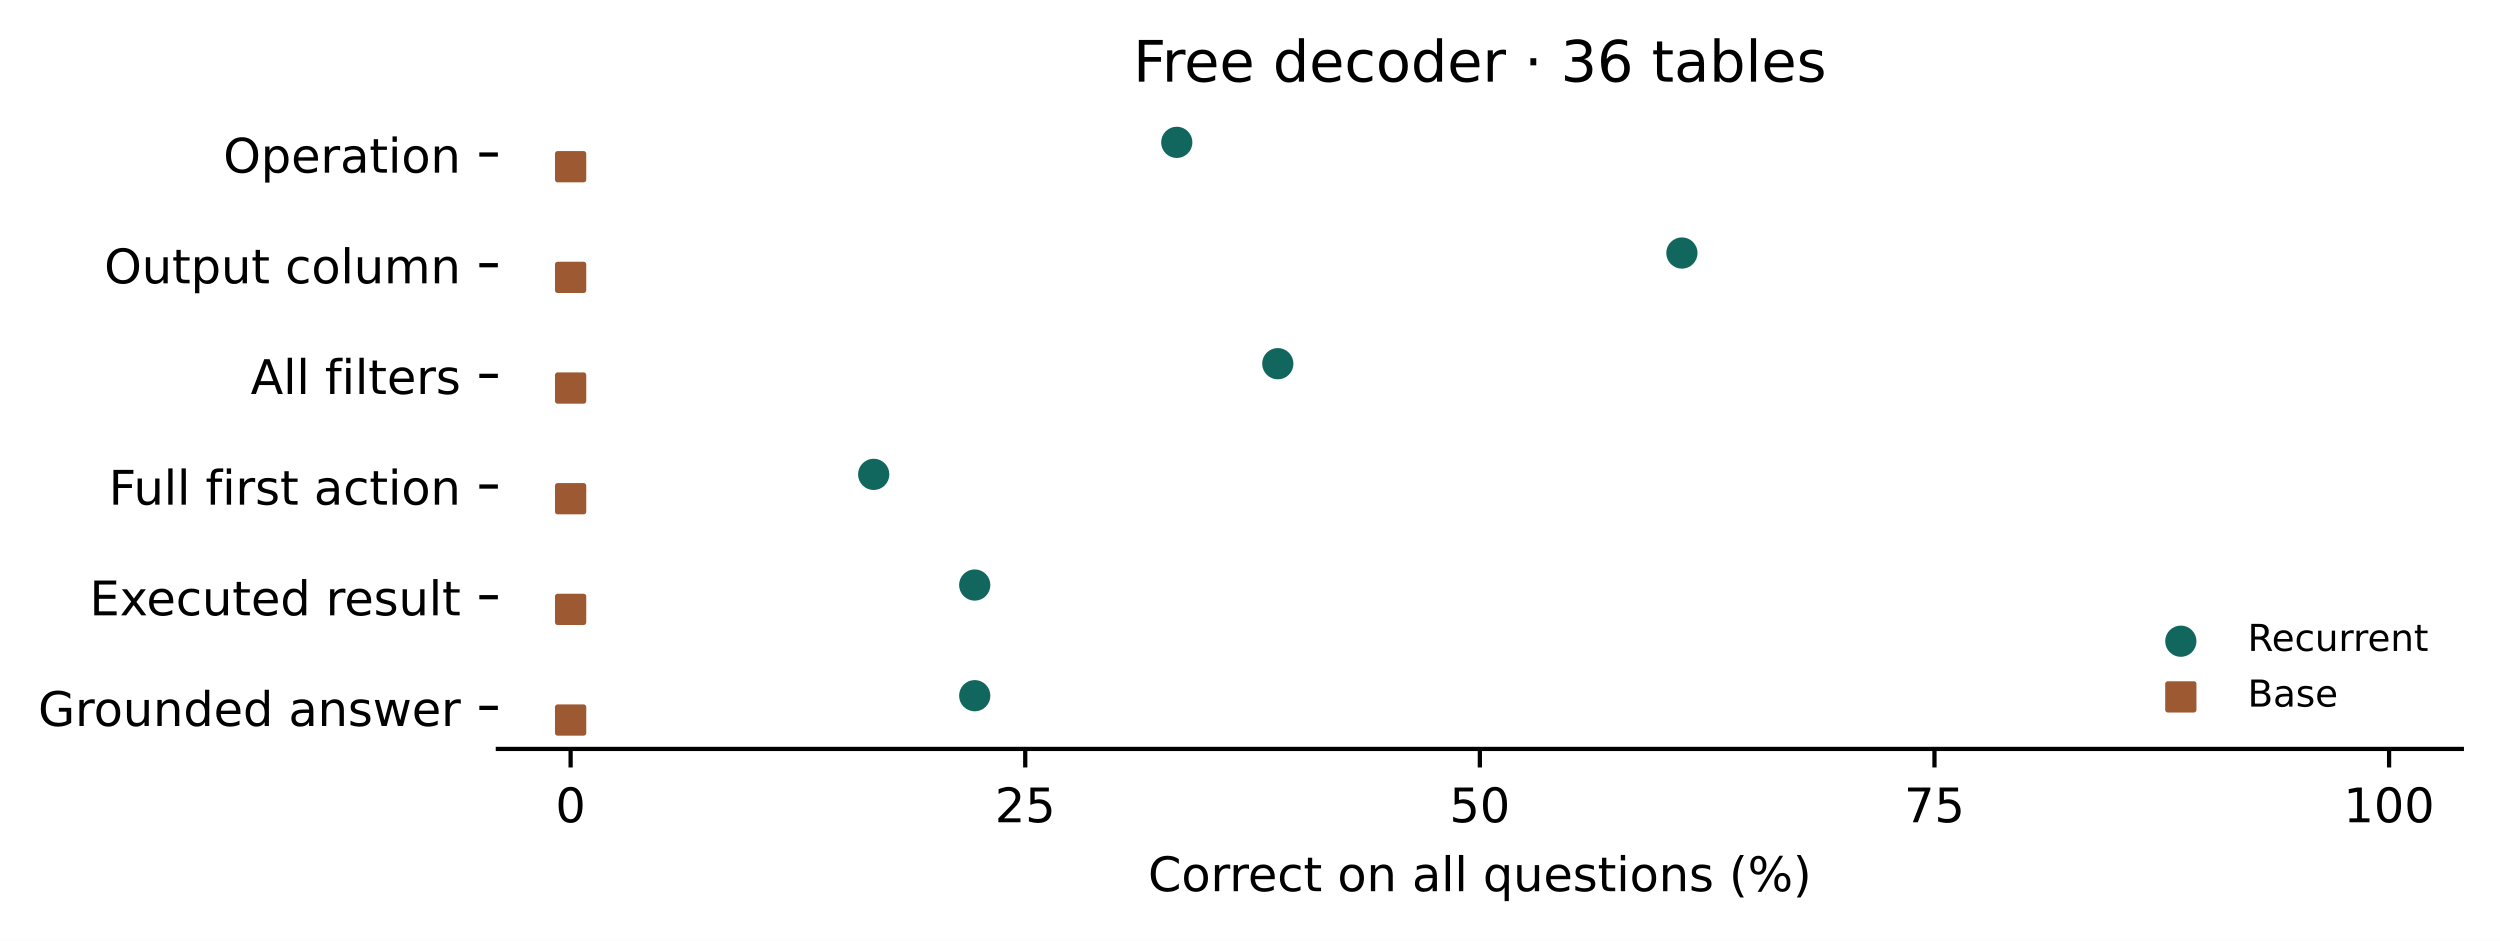
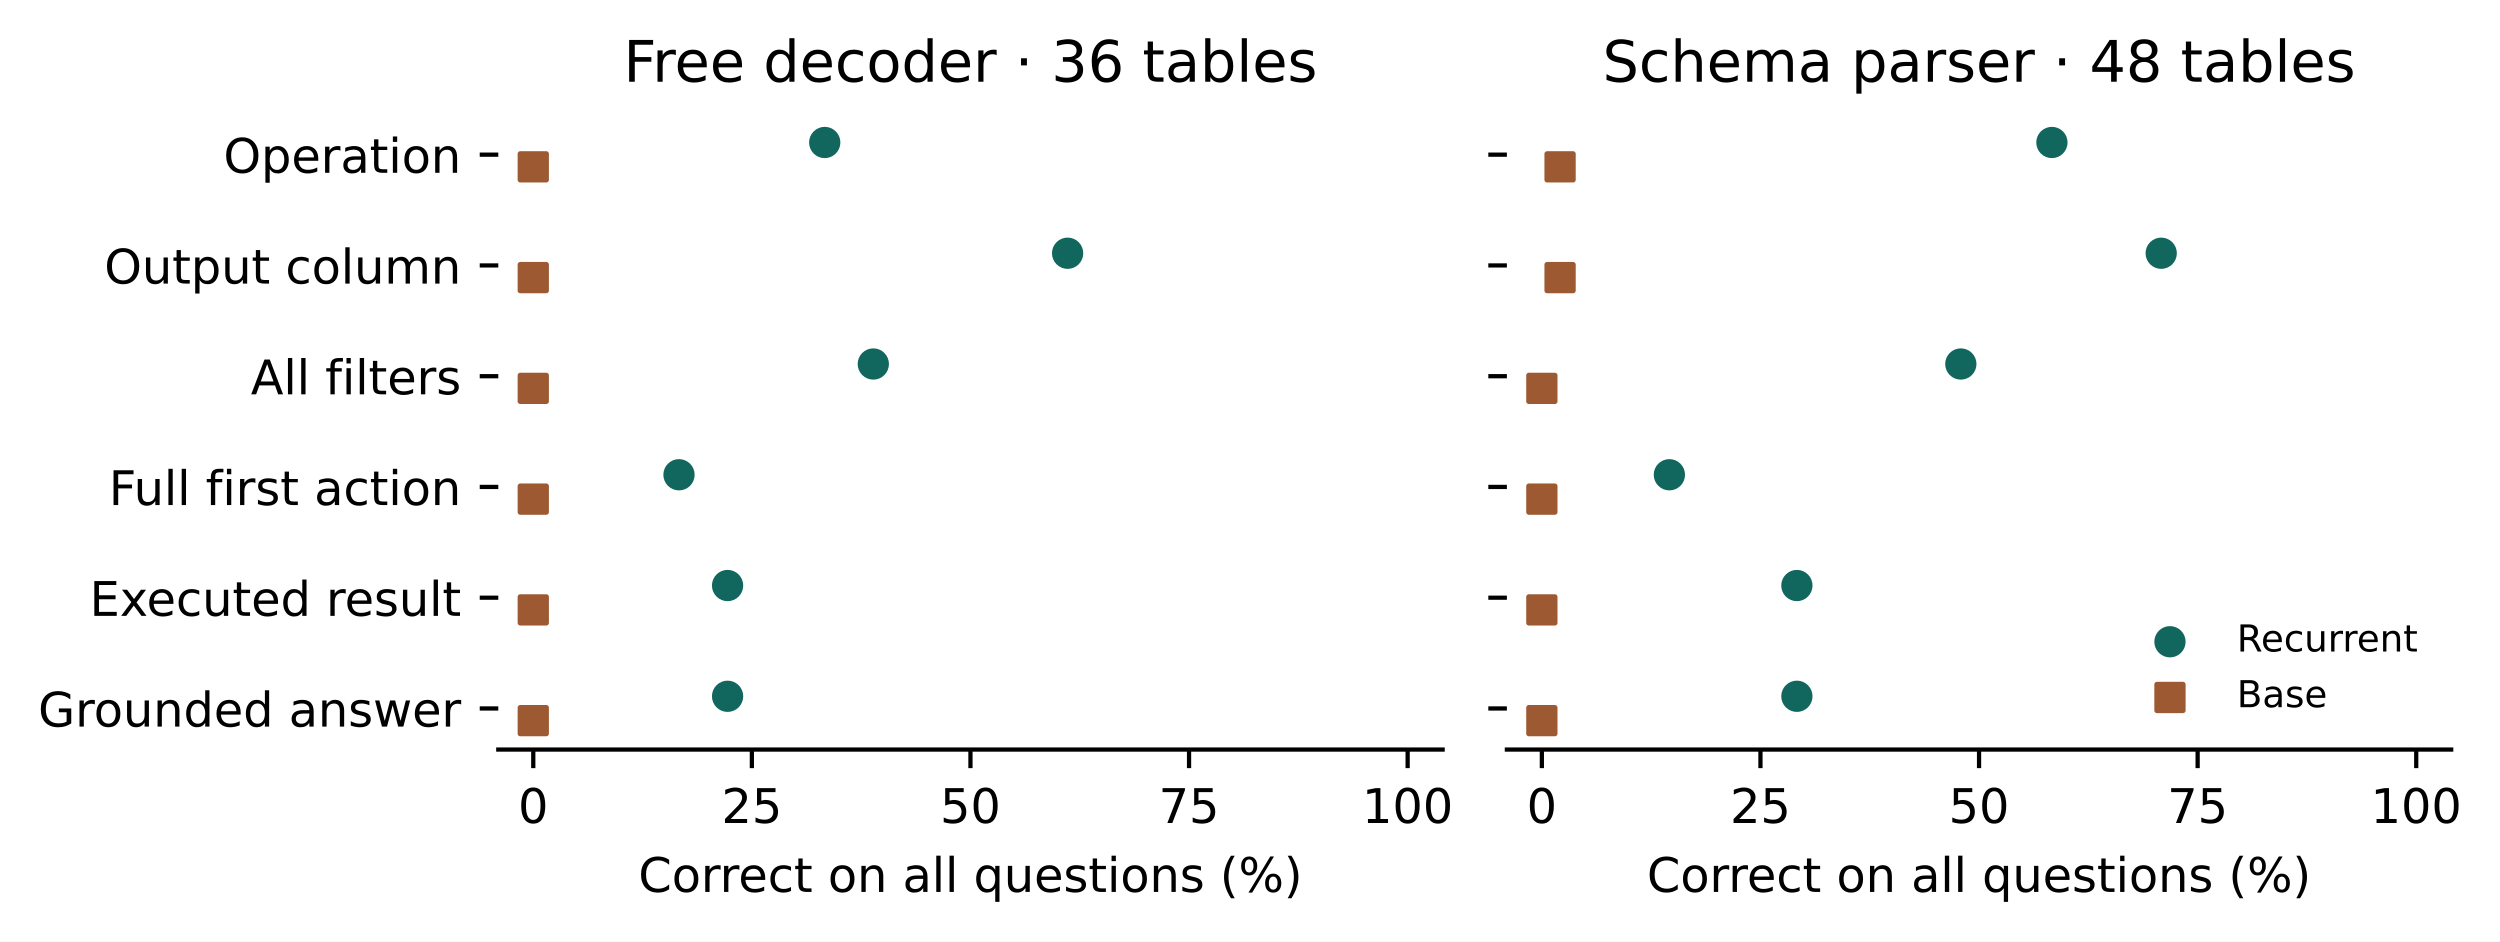
- <svg xmlns="http://www.w3.org/2000/svg" xmlns:xlink="http://www.w3.org/1999/xlink" width="471.603pt" height="177.479pt" viewBox="0 0 471.603 177.479" version="1.1">
+ <svg xmlns="http://www.w3.org/2000/svg" xmlns:xlink="http://www.w3.org/1999/xlink" width="471.207pt" height="177.479pt" viewBox="0 0 471.207 177.479" version="1.1">
  <defs>
    <style type="text/css">*{stroke-linejoin: round; stroke-linecap: butt}</style>
  </defs>
  <g id="figure_1">
    <g id="patch_1">
-       <path d="M 0 177.479  L 471.603 177.479  L 471.603 0  L 0 0  z " style="fill: #ffffff" />
+       <path d="M 0 177.479  L 471.207 177.479  L 471.207 0  L 0 0  z " style="fill: #ffffff" />
    </g>
    <g id="axes_1">
      <g id="patch_2">
-         <path d="M 93.92 141.279  L 464.403 141.279  L 464.403 21.406  L 93.92 21.406  z " style="fill: #ffffff" />
+         <path d="M 93.92 141.279  L 271.909 141.279  L 271.909 21.406  L 93.92 21.406  z " style="fill: #ffffff" />
      </g>
      <g id="PathCollection_1">
        <defs>
          <path id="m6b66e60e5c" d="M 0 2.449  C 0.65 2.449 1.273 2.191 1.732 1.732  C 2.191 1.273 2.449 0.65 2.449 0  C 2.449 -0.65 2.191 -1.273 1.732 -1.732  C 1.273 -2.191 0.65 -2.449 0 -2.449  C -0.65 -2.449 -1.273 -2.191 -1.732 -1.732  C -2.191 -1.273 -2.449 -0.65 -2.449 0  C -2.449 0.65 -2.191 1.273 -1.732 1.732  C -1.273 2.191 -0.65 2.449 0 2.449  z " style="stroke: #11675d" />
        </defs>
-         <g clip-path="url(#p7435c544c1)">
-           <use xlink:href="#m6b66e60e5c" x="221.988" y="26.855" style="fill: #11675d; stroke: #11675d" />
-           <use xlink:href="#m6b66e60e5c" x="317.277" y="47.731" style="fill: #11675d; stroke: #11675d" />
-           <use xlink:href="#m6b66e60e5c" x="241.046" y="68.608" style="fill: #11675d; stroke: #11675d" />
-           <use xlink:href="#m6b66e60e5c" x="164.815" y="89.484" style="fill: #11675d; stroke: #11675d" />
-           <use xlink:href="#m6b66e60e5c" x="183.873" y="110.361" style="fill: #11675d; stroke: #11675d" />
-           <use xlink:href="#m6b66e60e5c" x="183.873" y="131.237" style="fill: #11675d; stroke: #11675d" />
+         <g clip-path="url(#pcfd3257906)">
+           <use xlink:href="#m6b66e60e5c" x="155.447" y="26.855" style="fill: #11675d; stroke: #11675d" />
+           <use xlink:href="#m6b66e60e5c" x="201.226" y="47.731" style="fill: #11675d; stroke: #11675d" />
+           <use xlink:href="#m6b66e60e5c" x="164.603" y="68.608" style="fill: #11675d; stroke: #11675d" />
+           <use xlink:href="#m6b66e60e5c" x="127.98" y="89.484" style="fill: #11675d; stroke: #11675d" />
+           <use xlink:href="#m6b66e60e5c" x="137.136" y="110.361" style="fill: #11675d; stroke: #11675d" />
+           <use xlink:href="#m6b66e60e5c" x="137.136" y="131.237" style="fill: #11675d; stroke: #11675d" />
        </g>
      </g>
      <g id="PathCollection_2">
        <defs>
          <path id="m9705df19df" d="M -2.449 2.449  L 2.449 2.449  L 2.449 -2.449  L -2.449 -2.449  z " style="stroke: #9d5932" />
        </defs>
-         <g clip-path="url(#p7435c544c1)">
-           <use xlink:href="#m9705df19df" x="107.642" y="31.448" style="fill: #9d5932; stroke: #9d5932" />
-           <use xlink:href="#m9705df19df" x="107.642" y="52.324" style="fill: #9d5932; stroke: #9d5932" />
-           <use xlink:href="#m9705df19df" x="107.642" y="73.201" style="fill: #9d5932; stroke: #9d5932" />
-           <use xlink:href="#m9705df19df" x="107.642" y="94.077" style="fill: #9d5932; stroke: #9d5932" />
-           <use xlink:href="#m9705df19df" x="107.642" y="114.954" style="fill: #9d5932; stroke: #9d5932" />
-           <use xlink:href="#m9705df19df" x="107.642" y="135.83" style="fill: #9d5932; stroke: #9d5932" />
+         <g clip-path="url(#pcfd3257906)">
+           <use xlink:href="#m9705df19df" x="100.512" y="31.448" style="fill: #9d5932; stroke: #9d5932" />
+           <use xlink:href="#m9705df19df" x="100.512" y="52.324" style="fill: #9d5932; stroke: #9d5932" />
+           <use xlink:href="#m9705df19df" x="100.512" y="73.201" style="fill: #9d5932; stroke: #9d5932" />
+           <use xlink:href="#m9705df19df" x="100.512" y="94.077" style="fill: #9d5932; stroke: #9d5932" />
+           <use xlink:href="#m9705df19df" x="100.512" y="114.954" style="fill: #9d5932; stroke: #9d5932" />
+           <use xlink:href="#m9705df19df" x="100.512" y="135.83" style="fill: #9d5932; stroke: #9d5932" />
        </g>
      </g>
      <g id="matplotlib.axis_1">
        <g id="xtick_1">
          <g id="line2d_1">
            <defs>
              <path id="m80cf2e9eaa" d="M 0 0  L 0 3.5  " style="stroke: #000000; stroke-width: 0.8" />
            </defs>
            <g>
-               <use xlink:href="#m80cf2e9eaa" x="107.642" y="141.279" style="stroke: #000000; stroke-width: 0.8" />
+               <use xlink:href="#m80cf2e9eaa" x="100.512" y="141.279" style="stroke: #000000; stroke-width: 0.8" />
            </g>
          </g>
          <g id="text_1">
-             <text style="font-size: 9px; font-family: 'DejaVu Sans'; text-anchor: middle" x="107.642" y="155.117" transform="rotate(-0 107.6419 155.1166)">0</text>
+             <text style="font-size: 9px; font-family: 'DejaVu Sans'; text-anchor: middle" x="100.512" y="155.117" transform="rotate(-0 100.5125 155.1166)">0</text>
          </g>
        </g>
        <g id="xtick_2">
          <g id="line2d_2">
            <g>
-               <use xlink:href="#m80cf2e9eaa" x="193.402" y="141.279" style="stroke: #000000; stroke-width: 0.8" />
+               <use xlink:href="#m80cf2e9eaa" x="141.713" y="141.279" style="stroke: #000000; stroke-width: 0.8" />
            </g>
          </g>
          <g id="text_2">
-             <text style="font-size: 9px; font-family: 'DejaVu Sans'; text-anchor: middle" x="193.402" y="155.117" transform="rotate(-0 193.4017 155.1166)">25</text>
+             <text style="font-size: 9px; font-family: 'DejaVu Sans'; text-anchor: middle" x="141.713" y="155.117" transform="rotate(-0 141.7134 155.1166)">25</text>
          </g>
        </g>
        <g id="xtick_3">
          <g id="line2d_3">
            <g>
-               <use xlink:href="#m80cf2e9eaa" x="279.162" y="141.279" style="stroke: #000000; stroke-width: 0.8" />
+               <use xlink:href="#m80cf2e9eaa" x="182.914" y="141.279" style="stroke: #000000; stroke-width: 0.8" />
            </g>
          </g>
          <g id="text_3">
-             <text style="font-size: 9px; font-family: 'DejaVu Sans'; text-anchor: middle" x="279.162" y="155.117" transform="rotate(-0 279.1616 155.1166)">50</text>
+             <text style="font-size: 9px; font-family: 'DejaVu Sans'; text-anchor: middle" x="182.914" y="155.117" transform="rotate(-0 182.9144 155.1166)">50</text>
          </g>
        </g>
        <g id="xtick_4">
          <g id="line2d_4">
            <g>
-               <use xlink:href="#m80cf2e9eaa" x="364.921" y="141.279" style="stroke: #000000; stroke-width: 0.8" />
+               <use xlink:href="#m80cf2e9eaa" x="224.115" y="141.279" style="stroke: #000000; stroke-width: 0.8" />
            </g>
          </g>
          <g id="text_4">
-             <text style="font-size: 9px; font-family: 'DejaVu Sans'; text-anchor: middle" x="364.921" y="155.117" transform="rotate(-0 364.9214 155.1166)">75</text>
+             <text style="font-size: 9px; font-family: 'DejaVu Sans'; text-anchor: middle" x="224.115" y="155.117" transform="rotate(-0 224.1154 155.1166)">75</text>
          </g>
        </g>
        <g id="xtick_5">
          <g id="line2d_5">
            <g>
-               <use xlink:href="#m80cf2e9eaa" x="450.681" y="141.279" style="stroke: #000000; stroke-width: 0.8" />
+               <use xlink:href="#m80cf2e9eaa" x="265.316" y="141.279" style="stroke: #000000; stroke-width: 0.8" />
            </g>
          </g>
          <g id="text_5">
-             <text style="font-size: 9px; font-family: 'DejaVu Sans'; text-anchor: middle" x="450.681" y="155.117" transform="rotate(-0 450.6812 155.1166)">100</text>
+             <text style="font-size: 9px; font-family: 'DejaVu Sans'; text-anchor: middle" x="265.316" y="155.117" transform="rotate(-0 265.3164 155.1166)">100</text>
          </g>
        </g>
        <g id="text_6">
-           <text style="font-size: 9px; font-family: 'DejaVu Sans'; text-anchor: middle" x="279.162" y="168.117" transform="rotate(-0 279.1616 168.1173)">Correct on all questions (%)</text>
+           <text style="font-size: 9px; font-family: 'DejaVu Sans'; text-anchor: middle" x="182.914" y="168.117" transform="rotate(-0 182.9144 168.1173)">Correct on all questions (%)</text>
        </g>
      </g>
      <g id="matplotlib.axis_2">
        <g id="ytick_1">
          <g id="line2d_6">
            <defs>
              <path id="m7516edb244" d="M 0 0  L -3.5 0  " style="stroke: #000000; stroke-width: 0.8" />
            </defs>
            <g>
              <use xlink:href="#m7516edb244" x="93.92" y="29.151" style="stroke: #000000; stroke-width: 0.8" />
            </g>
          </g>
          <g id="text_7">
            <text style="font-size: 9px; font-family: 'DejaVu Sans'; text-anchor: end" x="86.92" y="32.571" transform="rotate(-0 86.92031 32.57076)">Operation</text>
          </g>
        </g>
        <g id="ytick_2">
          <g id="line2d_7">
            <g>
              <use xlink:href="#m7516edb244" x="93.92" y="50.028" style="stroke: #000000; stroke-width: 0.8" />
            </g>
          </g>
          <g id="text_8">
            <text style="font-size: 9px; font-family: 'DejaVu Sans'; text-anchor: end" x="86.92" y="53.447" transform="rotate(-0 86.92031 53.44719)">Output column</text>
          </g>
        </g>
        <g id="ytick_3">
          <g id="line2d_8">
            <g>
              <use xlink:href="#m7516edb244" x="93.92" y="70.904" style="stroke: #000000; stroke-width: 0.8" />
            </g>
          </g>
          <g id="text_9">
            <text style="font-size: 9px; font-family: 'DejaVu Sans'; text-anchor: end" x="86.92" y="74.324" transform="rotate(-0 86.92031 74.32361)">All filters</text>
          </g>
        </g>
        <g id="ytick_4">
          <g id="line2d_9">
            <g>
              <use xlink:href="#m7516edb244" x="93.92" y="91.781" style="stroke: #000000; stroke-width: 0.8" />
            </g>
          </g>
          <g id="text_10">
            <text style="font-size: 9px; font-family: 'DejaVu Sans'; text-anchor: end" x="86.92" y="95.2" transform="rotate(-0 86.92031 95.20003)">Full first action</text>
          </g>
        </g>
        <g id="ytick_5">
          <g id="line2d_10">
            <g>
              <use xlink:href="#m7516edb244" x="93.92" y="112.657" style="stroke: #000000; stroke-width: 0.8" />
            </g>
          </g>
          <g id="text_11">
            <text style="font-size: 9px; font-family: 'DejaVu Sans'; text-anchor: end" x="86.92" y="116.076" transform="rotate(-0 86.92031 116.0765)">Executed result</text>
          </g>
        </g>
        <g id="ytick_6">
          <g id="line2d_11">
            <g>
              <use xlink:href="#m7516edb244" x="93.92" y="133.534" style="stroke: #000000; stroke-width: 0.8" />
            </g>
          </g>
          <g id="text_12">
            <text style="font-size: 9px; font-family: 'DejaVu Sans'; text-anchor: end" x="86.92" y="136.953" transform="rotate(-0 86.92031 136.9529)">Grounded answer</text>
          </g>
        </g>
      </g>
      <g id="patch_3">
-         <path d="M 93.92 141.279  L 464.403 141.279  " style="fill: none; stroke: #000000; stroke-width: 0.8; stroke-linejoin: miter; stroke-linecap: square" />
+         <path d="M 93.92 141.279  L 271.909 141.279  " style="fill: none; stroke: #000000; stroke-width: 0.8; stroke-linejoin: miter; stroke-linecap: square" />
      </g>
      <g id="text_13">
-         <text style="font-size: 10.8px; font-family: 'DejaVu Sans'; text-anchor: middle" x="279.162" y="15.406" transform="rotate(-0 279.1616 15.40631)">Free decoder · 36 tables</text>
+         <text style="font-size: 10.8px; font-family: 'DejaVu Sans'; text-anchor: middle" x="182.914" y="15.406" transform="rotate(-0 182.9144 15.40631)">Free decoder · 36 tables</text>
+       </g>
+     </g>
+     <g id="axes_2">
+       <g id="patch_4">
+         <path d="M 284.022 141.279  L 462.01 141.279  L 462.01 21.406  L 284.022 21.406  z " style="fill: #ffffff" />
+       </g>
+       <g id="PathCollection_3">
+         <g clip-path="url(#p906de36b13)">
+           <use xlink:href="#m6b66e60e5c" x="386.749" y="26.855" style="fill: #11675d; stroke: #11675d" />
+           <use xlink:href="#m6b66e60e5c" x="407.35" y="47.731" style="fill: #11675d; stroke: #11675d" />
+           <use xlink:href="#m6b66e60e5c" x="369.582" y="68.608" style="fill: #11675d; stroke: #11675d" />
+           <use xlink:href="#m6b66e60e5c" x="314.648" y="89.484" style="fill: #11675d; stroke: #11675d" />
+           <use xlink:href="#m6b66e60e5c" x="338.682" y="110.361" style="fill: #11675d; stroke: #11675d" />
+           <use xlink:href="#m6b66e60e5c" x="338.682" y="131.237" style="fill: #11675d; stroke: #11675d" />
+         </g>
+       </g>
+       <g id="PathCollection_4">
+         <g clip-path="url(#p906de36b13)">
+           <use xlink:href="#m9705df19df" x="294.047" y="31.448" style="fill: #9d5932; stroke: #9d5932" />
+           <use xlink:href="#m9705df19df" x="294.047" y="52.324" style="fill: #9d5932; stroke: #9d5932" />
+           <use xlink:href="#m9705df19df" x="290.614" y="73.201" style="fill: #9d5932; stroke: #9d5932" />
+           <use xlink:href="#m9705df19df" x="290.614" y="94.077" style="fill: #9d5932; stroke: #9d5932" />
+           <use xlink:href="#m9705df19df" x="290.614" y="114.954" style="fill: #9d5932; stroke: #9d5932" />
+           <use xlink:href="#m9705df19df" x="290.614" y="135.83" style="fill: #9d5932; stroke: #9d5932" />
+         </g>
+       </g>
+       <g id="matplotlib.axis_3">
+         <g id="xtick_6">
+           <g id="line2d_12">
+             <g>
+               <use xlink:href="#m80cf2e9eaa" x="290.614" y="141.279" style="stroke: #000000; stroke-width: 0.8" />
+             </g>
+           </g>
+           <g id="text_14">
+             <text style="font-size: 9px; font-family: 'DejaVu Sans'; text-anchor: middle" x="290.614" y="155.117" transform="rotate(-0 290.6137 155.1166)">0</text>
+           </g>
+         </g>
+         <g id="xtick_7">
+           <g id="line2d_13">
+             <g>
+               <use xlink:href="#m80cf2e9eaa" x="331.815" y="141.279" style="stroke: #000000; stroke-width: 0.8" />
+             </g>
+           </g>
+           <g id="text_15">
+             <text style="font-size: 9px; font-family: 'DejaVu Sans'; text-anchor: middle" x="331.815" y="155.117" transform="rotate(-0 331.8147 155.1166)">25</text>
+           </g>
+         </g>
+         <g id="xtick_8">
+           <g id="line2d_14">
+             <g>
+               <use xlink:href="#m80cf2e9eaa" x="373.016" y="141.279" style="stroke: #000000; stroke-width: 0.8" />
+             </g>
+           </g>
+           <g id="text_16">
+             <text style="font-size: 9px; font-family: 'DejaVu Sans'; text-anchor: middle" x="373.016" y="155.117" transform="rotate(-0 373.0157 155.1166)">50</text>
+           </g>
+         </g>
+         <g id="xtick_9">
+           <g id="line2d_15">
+             <g>
+               <use xlink:href="#m80cf2e9eaa" x="414.217" y="141.279" style="stroke: #000000; stroke-width: 0.8" />
+             </g>
+           </g>
+           <g id="text_17">
+             <text style="font-size: 9px; font-family: 'DejaVu Sans'; text-anchor: middle" x="414.217" y="155.117" transform="rotate(-0 414.2166 155.1166)">75</text>
+           </g>
+         </g>
+         <g id="xtick_10">
+           <g id="line2d_16">
+             <g>
+               <use xlink:href="#m80cf2e9eaa" x="455.418" y="141.279" style="stroke: #000000; stroke-width: 0.8" />
+             </g>
+           </g>
+           <g id="text_18">
+             <text style="font-size: 9px; font-family: 'DejaVu Sans'; text-anchor: middle" x="455.418" y="155.117" transform="rotate(-0 455.4176 155.1166)">100</text>
+           </g>
+         </g>
+         <g id="text_19">
+           <text style="font-size: 9px; font-family: 'DejaVu Sans'; text-anchor: middle" x="373.016" y="168.117" transform="rotate(-0 373.0157 168.1173)">Correct on all questions (%)</text>
+         </g>
+       </g>
+       <g id="matplotlib.axis_4">
+         <g id="ytick_7">
+           <g id="line2d_17">
+             <g>
+               <use xlink:href="#m7516edb244" x="284.022" y="29.151" style="stroke: #000000; stroke-width: 0.8" />
+             </g>
+           </g>
+         </g>
+         <g id="ytick_8">
+           <g id="line2d_18">
+             <g>
+               <use xlink:href="#m7516edb244" x="284.022" y="50.028" style="stroke: #000000; stroke-width: 0.8" />
+             </g>
+           </g>
+         </g>
+         <g id="ytick_9">
+           <g id="line2d_19">
+             <g>
+               <use xlink:href="#m7516edb244" x="284.022" y="70.904" style="stroke: #000000; stroke-width: 0.8" />
+             </g>
+           </g>
+         </g>
+         <g id="ytick_10">
+           <g id="line2d_20">
+             <g>
+               <use xlink:href="#m7516edb244" x="284.022" y="91.781" style="stroke: #000000; stroke-width: 0.8" />
+             </g>
+           </g>
+         </g>
+         <g id="ytick_11">
+           <g id="line2d_21">
+             <g>
+               <use xlink:href="#m7516edb244" x="284.022" y="112.657" style="stroke: #000000; stroke-width: 0.8" />
+             </g>
+           </g>
+         </g>
+         <g id="ytick_12">
+           <g id="line2d_22">
+             <g>
+               <use xlink:href="#m7516edb244" x="284.022" y="133.534" style="stroke: #000000; stroke-width: 0.8" />
+             </g>
+           </g>
+         </g>
+       </g>
+       <g id="patch_5">
+         <path d="M 284.022 141.279  L 462.01 141.279  " style="fill: none; stroke: #000000; stroke-width: 0.8; stroke-linejoin: miter; stroke-linecap: square" />
+       </g>
+       <g id="text_20">
+         <text style="font-size: 10.8px; font-family: 'DejaVu Sans'; text-anchor: middle" x="373.016" y="15.406" transform="rotate(-0 373.0157 15.40631)">Schema parser · 48 tables</text>
      </g>
      <g id="legend_1">
-         <g id="PathCollection_3">
+         <g id="PathCollection_5">
          <g>
-             <use xlink:href="#m6b66e60e5c" x="411.394" y="120.959" style="fill: #11675d; stroke: #11675d" />
-           </g>
-         </g>
-         <g id="text_14">
-           <text style="font-size: 7px; font-family: 'DejaVu Sans'; text-anchor: start" x="423.994" y="122.797" transform="rotate(-0 423.9942 122.7965)">Recurrent</text>
-         </g>
-         <g id="PathCollection_4">
+             <use xlink:href="#m6b66e60e5c" x="409.001" y="120.959" style="fill: #11675d; stroke: #11675d" />
+           </g>
+         </g>
+         <g id="text_21">
+           <text style="font-size: 7px; font-family: 'DejaVu Sans'; text-anchor: start" x="421.601" y="122.797" transform="rotate(-0 421.6012 122.7965)">Recurrent</text>
+         </g>
+         <g id="PathCollection_6">
          <g>
-             <use xlink:href="#m9705df19df" x="411.394" y="131.46" style="fill: #9d5932; stroke: #9d5932" />
-           </g>
-         </g>
-         <g id="text_15">
-           <text style="font-size: 7px; font-family: 'DejaVu Sans'; text-anchor: start" x="423.994" y="133.297" transform="rotate(-0 423.9942 133.2971)">Base</text>
+             <use xlink:href="#m9705df19df" x="409.001" y="131.46" style="fill: #9d5932; stroke: #9d5932" />
+           </g>
+         </g>
+         <g id="text_22">
+           <text style="font-size: 7px; font-family: 'DejaVu Sans'; text-anchor: start" x="421.601" y="133.297" transform="rotate(-0 421.6012 133.2971)">Base</text>
        </g>
      </g>
    </g>
  </g>
  <defs>
-     <clipPath id="p7435c544c1">
-       <rect x="93.92" y="21.406" width="370.483" height="119.872" />
+     <clipPath id="pcfd3257906">
+       <rect x="93.92" y="21.406" width="177.988" height="119.872" />
+     </clipPath>
+     <clipPath id="p906de36b13">
+       <rect x="284.022" y="21.406" width="177.988" height="119.872" />
    </clipPath>
  </defs>
</svg>
